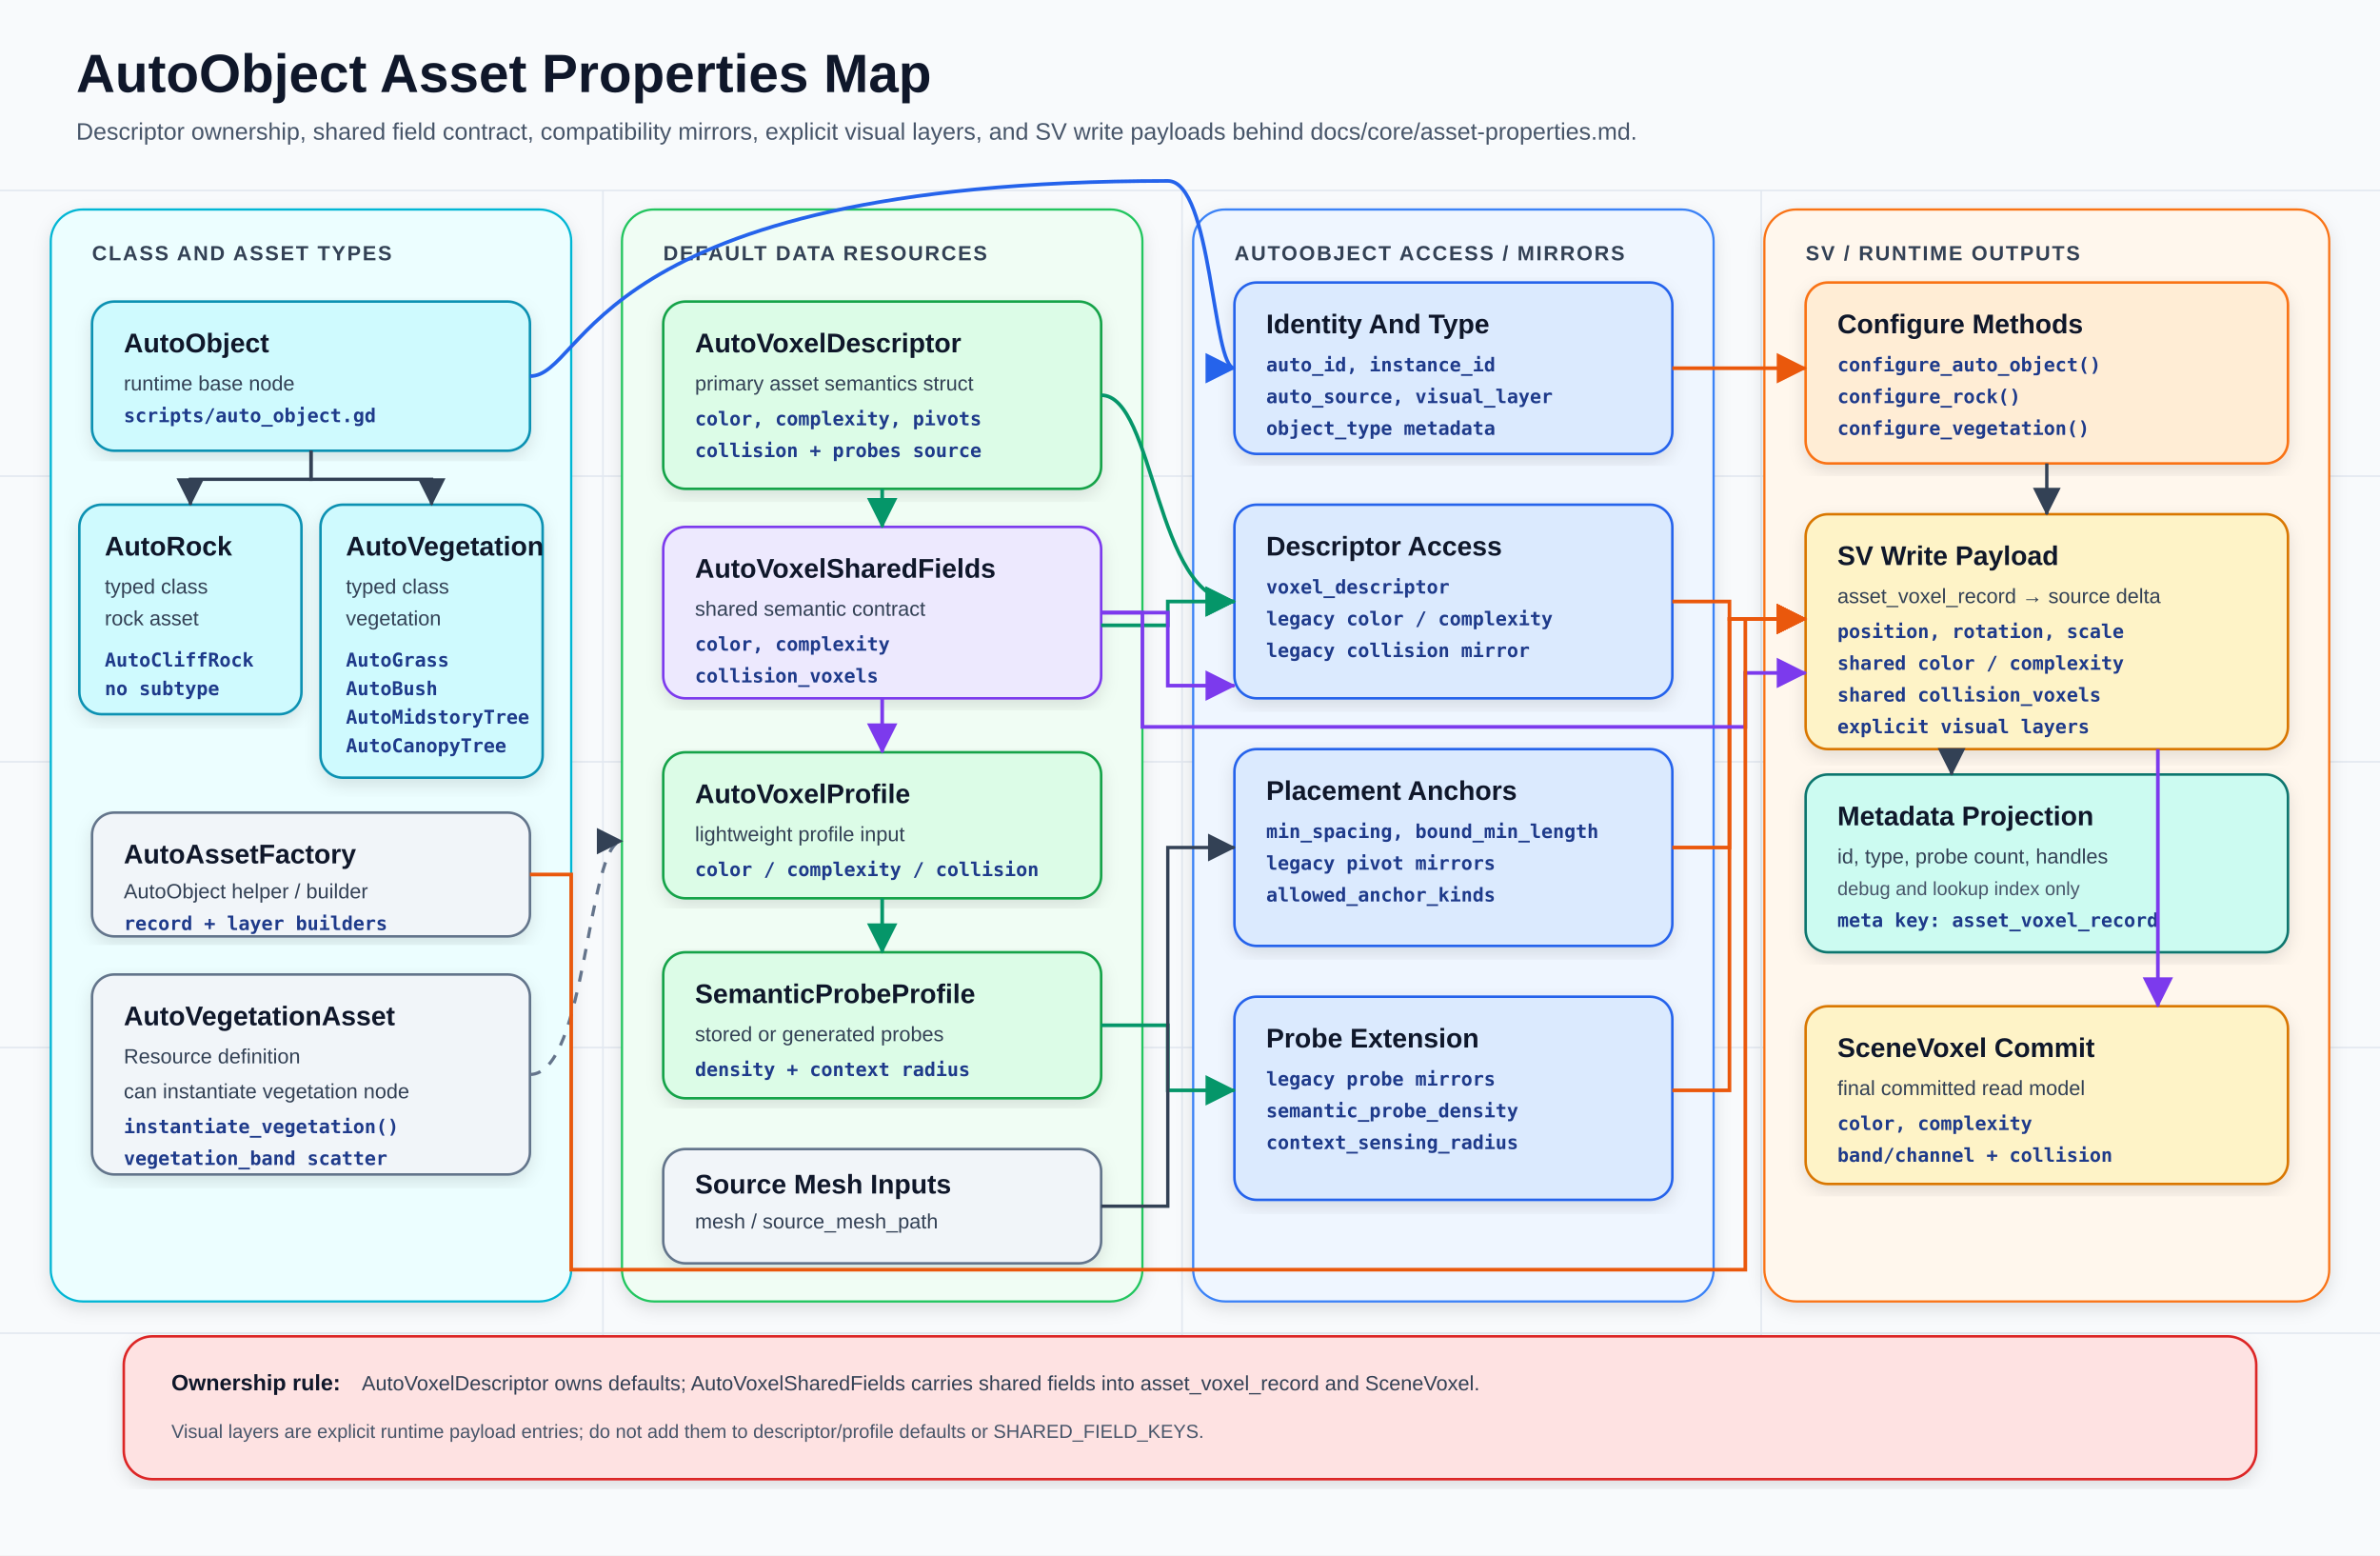
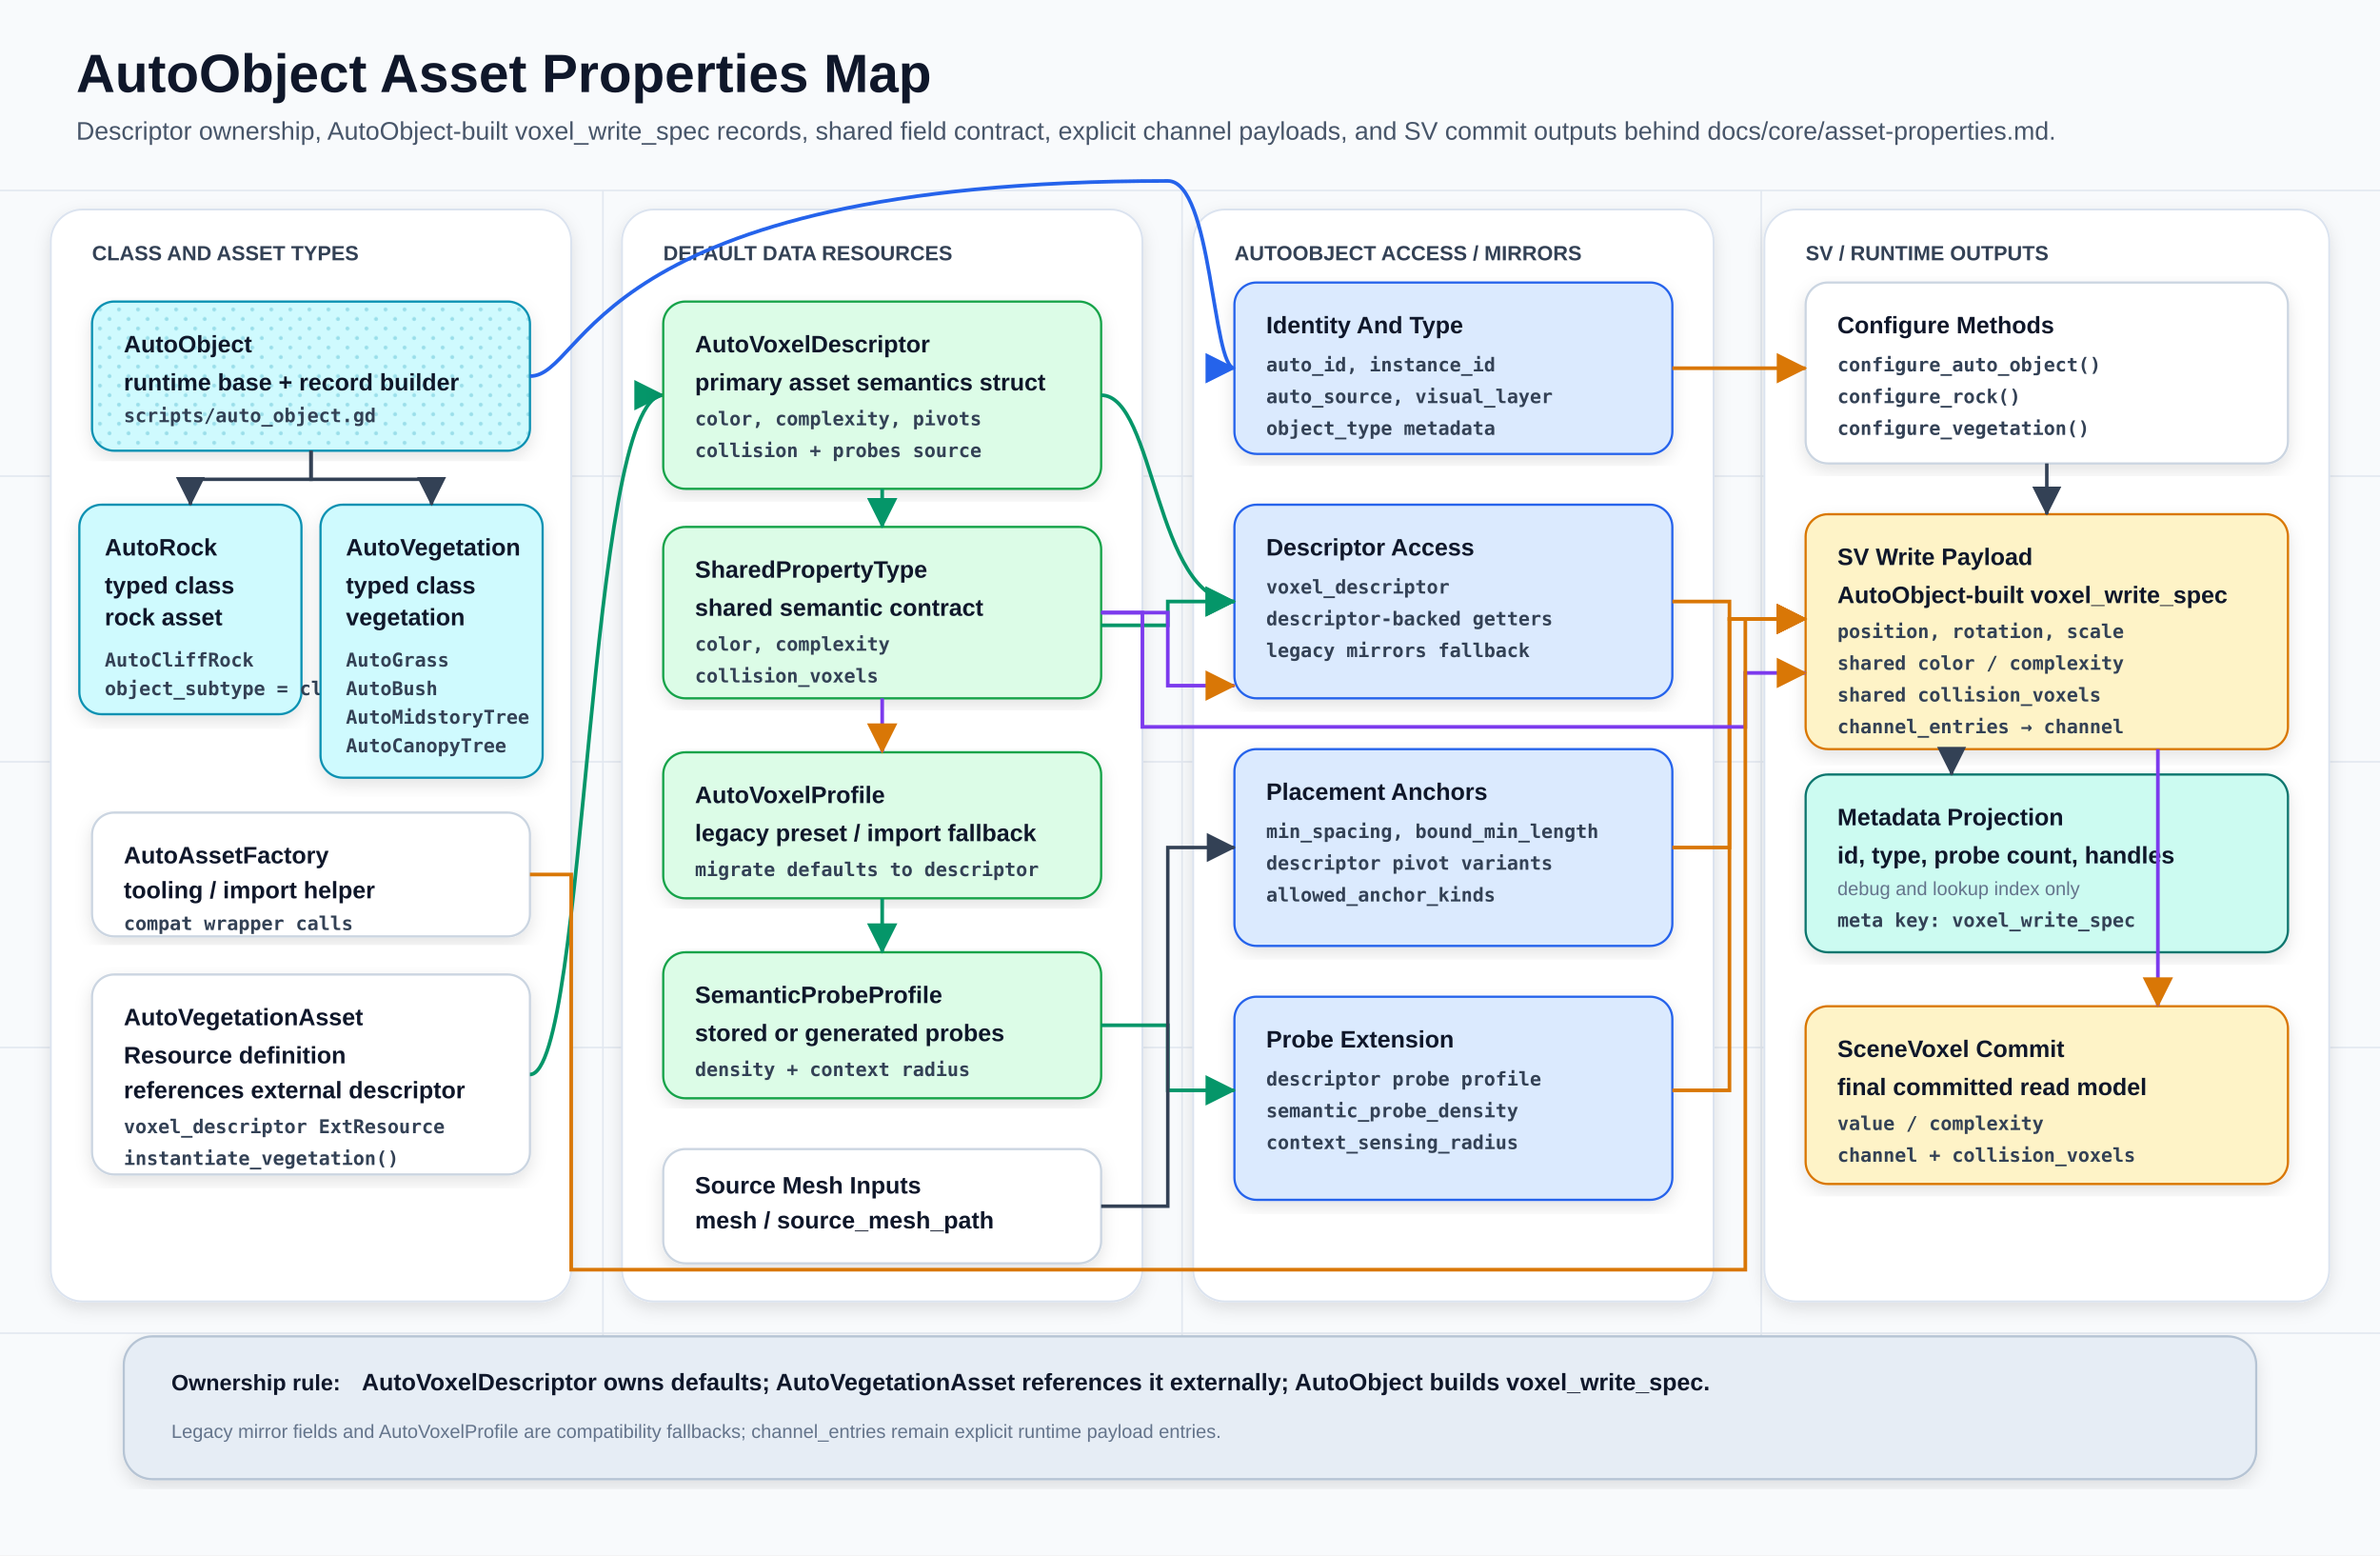
<svg xmlns="http://www.w3.org/2000/svg" width="1500" height="980" viewBox="0 0 1500 980" role="img" aria-labelledby="title desc">
  <defs>
    <marker id="arrow" viewBox="0 0 12 12" refX="10.5" refY="6" markerWidth="10" markerHeight="10" orient="auto">
      <path d="M1,1 L11,6 L1,11 Z" fill="#334155" />
    </marker>
    <marker id="arrow-blue" viewBox="0 0 12 12" refX="10.5" refY="6" markerWidth="10" markerHeight="10" orient="auto">
      <path d="M1,1 L11,6 L1,11 Z" fill="#2563eb" />
    </marker>
    <marker id="arrow-green" viewBox="0 0 12 12" refX="10.5" refY="6" markerWidth="10" markerHeight="10" orient="auto">
      <path d="M1,1 L11,6 L1,11 Z" fill="#059669" />
    </marker>
    <marker id="arrow-orange" viewBox="0 0 12 12" refX="10.5" refY="6" markerWidth="10" markerHeight="10" orient="auto">
      <path d="M1,1 L11,6 L1,11 Z" fill="#ea580c" />
    </marker>
    <marker id="arrow-purple" viewBox="0 0 12 12" refX="10.5" refY="6" markerWidth="10" markerHeight="10" orient="auto">
      <path d="M1,1 L11,6 L1,11 Z" fill="#7c3aed" />
    </marker>
    <filter id="shadow" x="-7%" y="-7%" width="114%" height="114%">
      <feDropShadow dx="0" dy="4" stdDeviation="5" flood-color="#0f172a" flood-opacity="0.11" />
    </filter>
+     <pattern id="autoobject-dot-bg" patternUnits="userSpaceOnUse" width="12" height="12">
+       <rect width="12" height="12" fill="#cffafe" />
+       <circle cx="3" cy="3" r="1.25" fill="#0891b2" opacity="0.256" />
+       <circle cx="9" cy="9" r="1.25" fill="#0891b2" opacity="0.256" />
+     </pattern>
+     <pattern id="sv-stripe-bg" patternUnits="userSpaceOnUse" width="10" height="10">
+       <rect width="10" height="10" fill="#fef3c7" />
+       <rect y="1" width="10" height="2" fill="#d97706" opacity="0.264" />
+     </pattern>
    <style>
      .bg { fill: #f8fafc; }
      .grid { stroke: #e2e8f0; stroke-width: 1; }
      .title { fill: #0f172a; font: 700 34px "Segoe UI", Arial, sans-serif; }
      .subtitle { fill: #475569; font: 15px "Segoe UI", Arial, sans-serif; }
      .lane-title { fill: #334155; font: 700 13px "Segoe UI", Arial, sans-serif; letter-spacing: .08em; }
      .node-title { fill: #0f172a; font: 700 17px "Segoe UI", Arial, sans-serif; }
      .label { fill: #334155; font: 13px "Segoe UI", Arial, sans-serif; }
      .tiny { fill: #475569; font: 12px "Segoe UI", Arial, sans-serif; }
      .mono { fill: #1e3a8a; font: 700 12px Consolas, "Cascadia Mono", monospace; }
      .rule { fill: #0f172a; font: 700 14px "Segoe UI", Arial, sans-serif; }
      .lane { stroke-width: 1.4; filter: url(#shadow); }
      .lane-type { fill: #ecfeff; stroke: #06b6d4; }
      .lane-resource { fill: #f0fdf4; stroke: #22c55e; }
      .lane-field { fill: #eff6ff; stroke: #3b82f6; }
      .lane-runtime { fill: #fff7ed; stroke: #f97316; }
      .node { stroke-width: 1.6; filter: url(#shadow); }
      .type { fill: #cffafe; stroke: #0891b2; }
+       .autoobject-dot { fill: url(#autoobject-dot-bg); }
      .resource { fill: #dcfce7; stroke: #16a34a; }
      .field { fill: #dbeafe; stroke: #2563eb; }
      .runtime { fill: #ffedd5; stroke: #f97316; }
      .record { fill: #fef3c7; stroke: #d97706; }
+       .sv-stripe { fill: url(#sv-stripe-bg); }
      .meta { fill: #ccfbf1; stroke: #0f766e; }
      .support { fill: #f1f5f9; stroke: #64748b; }
      .contract { fill: #ede9fe; stroke: #7c3aed; }
      .warn { fill: #fee2e2; stroke: #dc2626; }
      .edge { stroke: #334155; stroke-width: 2.1; fill: none; marker-end: url(#arrow); }
      .edge-blue { stroke: #2563eb; stroke-width: 2.3; fill: none; marker-end: url(#arrow-blue); }
      .edge-green { stroke: #059669; stroke-width: 2.3; fill: none; marker-end: url(#arrow-green); }
      .edge-orange { stroke: #ea580c; stroke-width: 2.3; fill: none; marker-end: url(#arrow-orange); }
      .edge-purple { stroke: #7c3aed; stroke-width: 2.3; fill: none; marker-end: url(#arrow-purple); }
      .edge-soft { stroke: #64748b; stroke-width: 2; fill: none; marker-end: url(#arrow); stroke-dasharray: 7 7; }
+ 
+       /* meshfill-graph-style: shared light engineering diagram theme */
+       :root { color-scheme: light; }
+       .bg, rect[fill="url(#bg)"] { fill: #f8fafc; }
+       svg &gt; circle[opacity] { opacity: 0; }
+       .grid { stroke: #e2e8f0; stroke-width: 1; }
+       .title { font: 700 34px "Segoe UI", "Microsoft YaHei", Arial, sans-serif; fill: #0f172a; letter-spacing: 0; }
+       .subtitle { font: 500 16px "Segoe UI", "Microsoft YaHei", Arial, sans-serif; fill: #475569; letter-spacing: 0; }
+       .section, .section-title { font: 700 18px "Segoe UI", "Microsoft YaHei", Arial, sans-serif; fill: #1e293b; letter-spacing: 0; }
+       .band-title, .lane-title { font: 700 13px "Segoe UI", "Microsoft YaHei", Arial, sans-serif; fill: #334155; letter-spacing: 0; }
+       .label, .node-title, .pill-text { font: 700 15px "Segoe UI", "Microsoft YaHei", Arial, sans-serif; fill: #0f172a; letter-spacing: 0; }
+       .text { font: 500 16px "Segoe UI", "Microsoft YaHei", Arial, sans-serif; fill: #1f2937; letter-spacing: 0; }
+       .small { font: 500 13px "Segoe UI", "Microsoft YaHei", Arial, sans-serif; fill: #475569; letter-spacing: 0; }
+       .tiny { font: 500 12px "Segoe UI", "Microsoft YaHei", Arial, sans-serif; fill: #64748b; letter-spacing: 0; }
+       .mono, .mono-strong, .formula { font: 600 12px Consolas, "Cascadia Mono", monospace; fill: #334155; letter-spacing: 0; }
+       .lane, .band, .band2d, .band3d, .band-field, .band-post, .lane-type, .lane-resource, .lane-field, .lane-runtime, .lane-factory, .lane-owner, .lane-tool, .state-band, .target-band, .asset-band, .route-band, .place-band { fill: #ffffff; stroke: #dbe3ef; stroke-width: 1.2; }
+       .node, .card, .soft, .tick, .legend { stroke-width: 1.4; filter: url(#shadow); }
+       .box, .box-gray, .card, .soft, .support, .tool, .owner, .factory, .downstream, .legacy, .getter, .runtime, .tick, .legend { fill: #ffffff; stroke: #cbd5e1; }
+       .box-blue, .input, .entry, .field, .state, .sv, .target, .target-card, .gpu-card, .gpu { fill: #dbeafe; stroke: #2563eb; }
+       .box-green, .asset, .resource, .autoobject, .input-card, .source-card, .contract, .sv-card, .ok, .prefilter-card { fill: #dcfce7; stroke: #16a34a; }
+       .box-purple, .route, .route-card, .rerank-card, .gate-card, .descriptor, .record-card, .vdb-card, .debug-card { fill: #ede9fe; stroke: #7c3aed; }
+       .box-yellow, .placement, .placement-card, .commit-card, .persist-card, .aggregate-card { fill: #fef3c7; stroke: #d97706; }
+       .box-red, .hardgate, .prune-card { fill: #fee2e2; stroke: #ef4444; }
+       .record, .record-card { fill: #fef3c7; stroke: #d97706; }
+       .cache, .cache-card, .scene_voxel_runtime { fill: #ccfbf1; stroke: #0f766e; }
+       .note, .warn { fill: #e6edf5; stroke: #b6c4d4; }
+       .pill, .pill-blue, .pill-pink, .pill-amber { fill: #f8fafc; stroke: #cbd5e1; }
+       rect[fill="#0f172a"], rect[fill="#111827"], rect[fill="#172033"], rect[fill="#16213a"], rect[fill="#101827"], rect[fill="#111c31"], rect[fill="#082f49"], rect[fill="#052e2b"], rect[fill="#052e16"], rect[fill="#064e3b"], rect[fill="#062f26"], rect[fill="#2e1065"], rect[fill="#2b2038"], rect[fill="#2b1d35"], rect[fill="#0f1f2f"], rect[fill="#182135"], rect[fill="#1e2030"], rect[fill="#1b2330"], rect[fill="#3a2510"], rect[fill="#0e2a1d"], rect[fill="#10251e"] { fill: #ffffff; stroke: #cbd5e1; }
+       .edge, .arrow, .dash { fill: none; stroke: #334155; stroke-width: 2.2; }
+       .edge-soft, .arrow-soft { fill: none; stroke: #64748b; stroke-width: 2; }
+       .edge-blue, .arrow-blue { fill: none; stroke: #2563eb; stroke-width: 2.3; }
+       .edge-green, .arrow-green, .dash-green { fill: none; stroke: #059669; stroke-width: 2.3; }
+       .edge-orange, .edge-amber, .arrow-purple, .dash-purple { fill: none; stroke: #d97706; stroke-width: 2.3; }
+       .edge-purple { fill: none; stroke: #7c3aed; stroke-width: 2.3; }
+       .arrow-red, .dash-red, .dash-pink { fill: none; stroke: #dc2626; stroke-width: 2.2; }
+       .dash, .dash-green, .dash-red, .dash-pink, .dash-purple, .edge-soft, .arrow-soft { stroke-dasharray: 7 7; }
+       #arrow path { fill: #334155; }
+       #arrowGreen path, #arrow-green path { fill: #059669; }
+       #arrowBlue path, #arrow-blue path { fill: #2563eb; }
+       #arrowRed path, #arrow-red path { fill: #dc2626; }
+       #arrowPurple path, #arrow-purple path, #arrow-orange path, #arrow-amber path { fill: #d97706; }
    </style>
  </defs>
  <rect class="bg" width="1500" height="980" />
  <path class="grid" d="M0 120H1500M0 300H1500M0 480H1500M0 660H1500M0 840H1500" />
  <path class="grid" d="M380 120V930M745 120V930M1110 120V930" />
  <text class="title" x="48" y="58">AutoObject Asset Properties Map</text>
-   <text class="subtitle" x="48" y="88">Descriptor ownership, shared field contract, compatibility mirrors, explicit visual layers, and SV write payloads behind docs/core/asset-properties.md.</text>
+   <text class="subtitle" x="48" y="88">Descriptor ownership, AutoObject-built voxel_write_spec records, shared field contract, explicit channel payloads, and SV commit outputs behind docs/core/asset-properties.md.</text>
  <rect class="lane lane-type" x="32" y="132" width="328" height="688" rx="20" ry="20" />
  <rect class="lane lane-resource" x="392" y="132" width="328" height="688" rx="20" ry="20" />
  <rect class="lane lane-field" x="752" y="132" width="328" height="688" rx="20" ry="20" />
  <rect class="lane lane-runtime" x="1112" y="132" width="356" height="688" rx="20" ry="20" />
  <text class="lane-title" x="58" y="164">CLASS AND ASSET TYPES</text>
  <text class="lane-title" x="418" y="164">DEFAULT DATA RESOURCES</text>
  <text class="lane-title" x="778" y="164">AUTOOBJECT ACCESS / MIRRORS</text>
  <text class="lane-title" x="1138" y="164">SV / RUNTIME OUTPUTS</text>
-   <rect class="node type" x="58" y="190" width="276" height="94" rx="14" ry="14" />
+   <rect class="node type autoobject-dot" x="58" y="190" width="276" height="94" rx="14" ry="14" />
  <text class="node-title" x="78" y="222">AutoObject</text>
-   <text class="label" x="78" y="246">runtime base node</text>
+   <text class="label" x="78" y="246">runtime base + record builder</text>
  <text class="mono" x="78" y="266">scripts/auto_object.gd</text>
  <rect class="node type" x="50" y="318" width="140" height="132" rx="14" ry="14" />
  <text class="node-title" x="66" y="350">AutoRock</text>
  <text class="label" x="66" y="374">typed class</text>
  <text class="label" x="66" y="394">rock asset</text>
  <text class="mono" x="66" y="420">AutoCliffRock</text>
-   <text class="mono" x="66" y="438">no subtype</text>
+   <text class="mono" x="66" y="438">object_subtype = cliff</text>
  <rect class="node type" x="202" y="318" width="140" height="172" rx="14" ry="14" />
  <text class="node-title" x="218" y="350">AutoVegetation</text>
  <text class="label" x="218" y="374">typed class</text>
  <text class="label" x="218" y="394">vegetation</text>
  <text class="mono" x="218" y="420">AutoGrass</text>
  <text class="mono" x="218" y="438">AutoBush</text>
  <text class="mono" x="218" y="456">AutoMidstoryTree</text>
  <text class="mono" x="218" y="474">AutoCanopyTree</text>
  <rect class="node support" x="58" y="512" width="276" height="78" rx="14" ry="14" />
  <text class="node-title" x="78" y="544">AutoAssetFactory</text>
-   <text class="label" x="78" y="566">AutoObject helper / builder</text>
-   <text class="mono" x="78" y="586">record + layer builders</text>
+   <text class="label" x="78" y="566">tooling / import helper</text>
+   <text class="mono" x="78" y="586">compat wrapper calls</text>
  <rect class="node support" x="58" y="614" width="276" height="126" rx="14" ry="14" />
  <text class="node-title" x="78" y="646">AutoVegetationAsset</text>
  <text class="label" x="78" y="670">Resource definition</text>
-   <text class="label" x="78" y="692">can instantiate vegetation node</text>
-   <text class="mono" x="78" y="714">instantiate_vegetation()</text>
-   <text class="mono" x="78" y="734">vegetation_band scatter</text>
+   <text class="label" x="78" y="692">references external descriptor</text>
+   <text class="mono" x="78" y="714">voxel_descriptor ExtResource</text>
+   <text class="mono" x="78" y="734">instantiate_vegetation()</text>
  <path class="edge" d="M196 284 V302 H120 V318" />
  <path class="edge" d="M196 284 V302 H272 V318" />
-   <path class="edge-soft" d="M334 677 C370 677 370 530 392 530" />
+   <path class="edge-green" d="M334 677 C370 677 370 249 418 249" />
  <rect class="node resource" x="418" y="190" width="276" height="118" rx="14" ry="14" />
  <text class="node-title" x="438" y="222">AutoVoxelDescriptor</text>
  <text class="label" x="438" y="246">primary asset semantics struct</text>
  <text class="mono" x="438" y="268">color, complexity, pivots</text>
  <text class="mono" x="438" y="288">collision + probes source</text>
  <rect class="node contract" x="418" y="332" width="276" height="108" rx="14" ry="14" />
-   <text class="node-title" x="438" y="364">AutoVoxelSharedFields</text>
+   <text class="node-title" x="438" y="364">SharedPropertyType</text>
  <text class="label" x="438" y="388">shared semantic contract</text>
  <text class="mono" x="438" y="410">color, complexity</text>
  <text class="mono" x="438" y="430">collision_voxels</text>
  <rect class="node resource" x="418" y="474" width="276" height="92" rx="14" ry="14" />
  <text class="node-title" x="438" y="506">AutoVoxelProfile</text>
-   <text class="label" x="438" y="530">lightweight profile input</text>
-   <text class="mono" x="438" y="552">color / complexity / collision</text>
+   <text class="label" x="438" y="530">legacy preset / import fallback</text>
+   <text class="mono" x="438" y="552">migrate defaults to descriptor</text>
  <rect class="node resource" x="418" y="600" width="276" height="92" rx="14" ry="14" />
  <text class="node-title" x="438" y="632">SemanticProbeProfile</text>
  <text class="label" x="438" y="656">stored or generated probes</text>
  <text class="mono" x="438" y="678">density + context radius</text>
  <rect class="node support" x="418" y="724" width="276" height="72" rx="14" ry="14" />
  <text class="node-title" x="438" y="752">Source Mesh Inputs</text>
  <text class="label" x="438" y="774">mesh / source_mesh_path</text>
  <path class="edge-green" d="M556 308 V332" />
  <path class="edge-purple" d="M556 440 V474" />
  <path class="edge-green" d="M556 566 V600" />
  <rect class="node field" x="778" y="178" width="276" height="108" rx="14" ry="14" />
  <text class="node-title" x="798" y="210">Identity And Type</text>
  <text class="mono" x="798" y="234">auto_id, instance_id</text>
  <text class="mono" x="798" y="254">auto_source, visual_layer</text>
  <text class="mono" x="798" y="274">object_type metadata</text>
  <rect class="node field" x="778" y="318" width="276" height="122" rx="14" ry="14" />
  <text class="node-title" x="798" y="350">Descriptor Access</text>
  <text class="mono" x="798" y="374">voxel_descriptor</text>
-   <text class="mono" x="798" y="394">legacy color / complexity</text>
-   <text class="mono" x="798" y="414">legacy collision mirror</text>
+   <text class="mono" x="798" y="394">descriptor-backed getters</text>
+   <text class="mono" x="798" y="414">legacy mirrors fallback</text>
  <rect class="node field" x="778" y="472" width="276" height="124" rx="14" ry="14" />
  <text class="node-title" x="798" y="504">Placement Anchors</text>
  <text class="mono" x="798" y="528">min_spacing, bound_min_length</text>
-   <text class="mono" x="798" y="548">legacy pivot mirrors</text>
+   <text class="mono" x="798" y="548">descriptor pivot variants</text>
  <text class="mono" x="798" y="568">allowed_anchor_kinds</text>
  <rect class="node field" x="778" y="628" width="276" height="128" rx="14" ry="14" />
  <text class="node-title" x="798" y="660">Probe Extension</text>
-   <text class="mono" x="798" y="684">legacy probe mirrors</text>
+   <text class="mono" x="798" y="684">descriptor probe profile</text>
  <text class="mono" x="798" y="704">semantic_probe_density</text>
  <text class="mono" x="798" y="724">context_sensing_radius</text>
  <path class="edge-blue" d="M334 237 C370 237 370 114 736 114 C764 114 764 232 778 232" />
  <path class="edge-green" d="M694 249 C728 249 728 379 778 379" />
  <path class="edge-green" d="M694 394 H736 V379 H778" />
  <path class="edge-purple" d="M694 386 H736 V432 H778" />
  <path class="edge-green" d="M694 646 H736 V687 H778" />
  <path class="edge" d="M694 760 H736 V534 H778" />
  <rect class="node runtime" x="1138" y="178" width="304" height="114" rx="14" ry="14" />
  <text class="node-title" x="1158" y="210">Configure Methods</text>
  <text class="mono" x="1158" y="234">configure_auto_object()</text>
  <text class="mono" x="1158" y="254">configure_rock()</text>
  <text class="mono" x="1158" y="274">configure_vegetation()</text>
-   <rect class="node record" x="1138" y="324" width="304" height="148" rx="14" ry="14" />
+   <rect class="node record sv-stripe" x="1138" y="324" width="304" height="148" rx="14" ry="14" />
  <text class="node-title" x="1158" y="356">SV Write Payload</text>
-   <text class="label" x="1158" y="380">asset_voxel_record → source delta</text>
+   <text class="label" x="1158" y="380">AutoObject-built voxel_write_spec</text>
  <text class="mono" x="1158" y="402">position, rotation, scale</text>
  <text class="mono" x="1158" y="422">shared color / complexity</text>
  <text class="mono" x="1158" y="442">shared collision_voxels</text>
-   <text class="mono" x="1158" y="462">explicit visual layers</text>
+   <text class="mono" x="1158" y="462">channel_entries → channel</text>
  <rect class="node meta" x="1138" y="488" width="304" height="112" rx="14" ry="14" />
  <text class="node-title" x="1158" y="520">Metadata Projection</text>
  <text class="label" x="1158" y="544">id, type, probe count, handles</text>
  <text class="tiny" x="1158" y="564">debug and lookup index only</text>
-   <text class="mono" x="1158" y="584">meta key: asset_voxel_record</text>
-   <rect class="node record" x="1138" y="634" width="304" height="112" rx="14" ry="14" />
+   <text class="mono" x="1158" y="584">meta key: voxel_write_spec</text>
+   <rect class="node record sv-stripe" x="1138" y="634" width="304" height="112" rx="14" ry="14" />
  <text class="node-title" x="1158" y="666">SceneVoxel Commit</text>
  <text class="label" x="1158" y="690">final committed read model</text>
-   <text class="mono" x="1158" y="712">color, complexity</text>
-   <text class="mono" x="1158" y="732">band/channel + collision</text>
+   <text class="mono" x="1158" y="712">value / complexity</text>
+   <text class="mono" x="1158" y="732">channel + collision_voxels</text>
  <path class="edge-orange" d="M1054 232 H1138" />
  <path class="edge-orange" d="M1054 379 H1090 V390 H1138" />
  <path class="edge-orange" d="M1054 534 H1090 V390 H1138" />
  <path class="edge-orange" d="M1054 687 H1090 V390 H1138" />
  <path class="edge-purple" d="M694 386 H720 V458 H1100 V424 H1138" />
  <path class="edge-orange" d="M334 551 H360 V800 H1100 V390 H1138" />
  <path class="edge" d="M1290 292 V324" />
  <path class="edge" d="M1230 472 V488" />
  <path class="edge-purple" d="M1360 472 V634" />
  <rect class="node warn" x="78" y="842" width="1344" height="90" rx="18" ry="18" />
  <text class="rule" x="108" y="876">Ownership rule:</text>
-   <text class="label" x="228" y="876">AutoVoxelDescriptor owns defaults; AutoVoxelSharedFields carries shared fields into asset_voxel_record and SceneVoxel.</text>
-   <text class="tiny" x="108" y="906">Visual layers are explicit runtime payload entries; do not add them to descriptor/profile defaults or SHARED_FIELD_KEYS.</text>
+   <text class="label" x="228" y="876">AutoVoxelDescriptor owns defaults; AutoVegetationAsset references it externally; AutoObject builds voxel_write_spec.</text>
+   <text class="tiny" x="108" y="906">Legacy mirror fields and AutoVoxelProfile are compatibility fallbacks; channel_entries remain explicit runtime payload entries.</text>
</svg>
